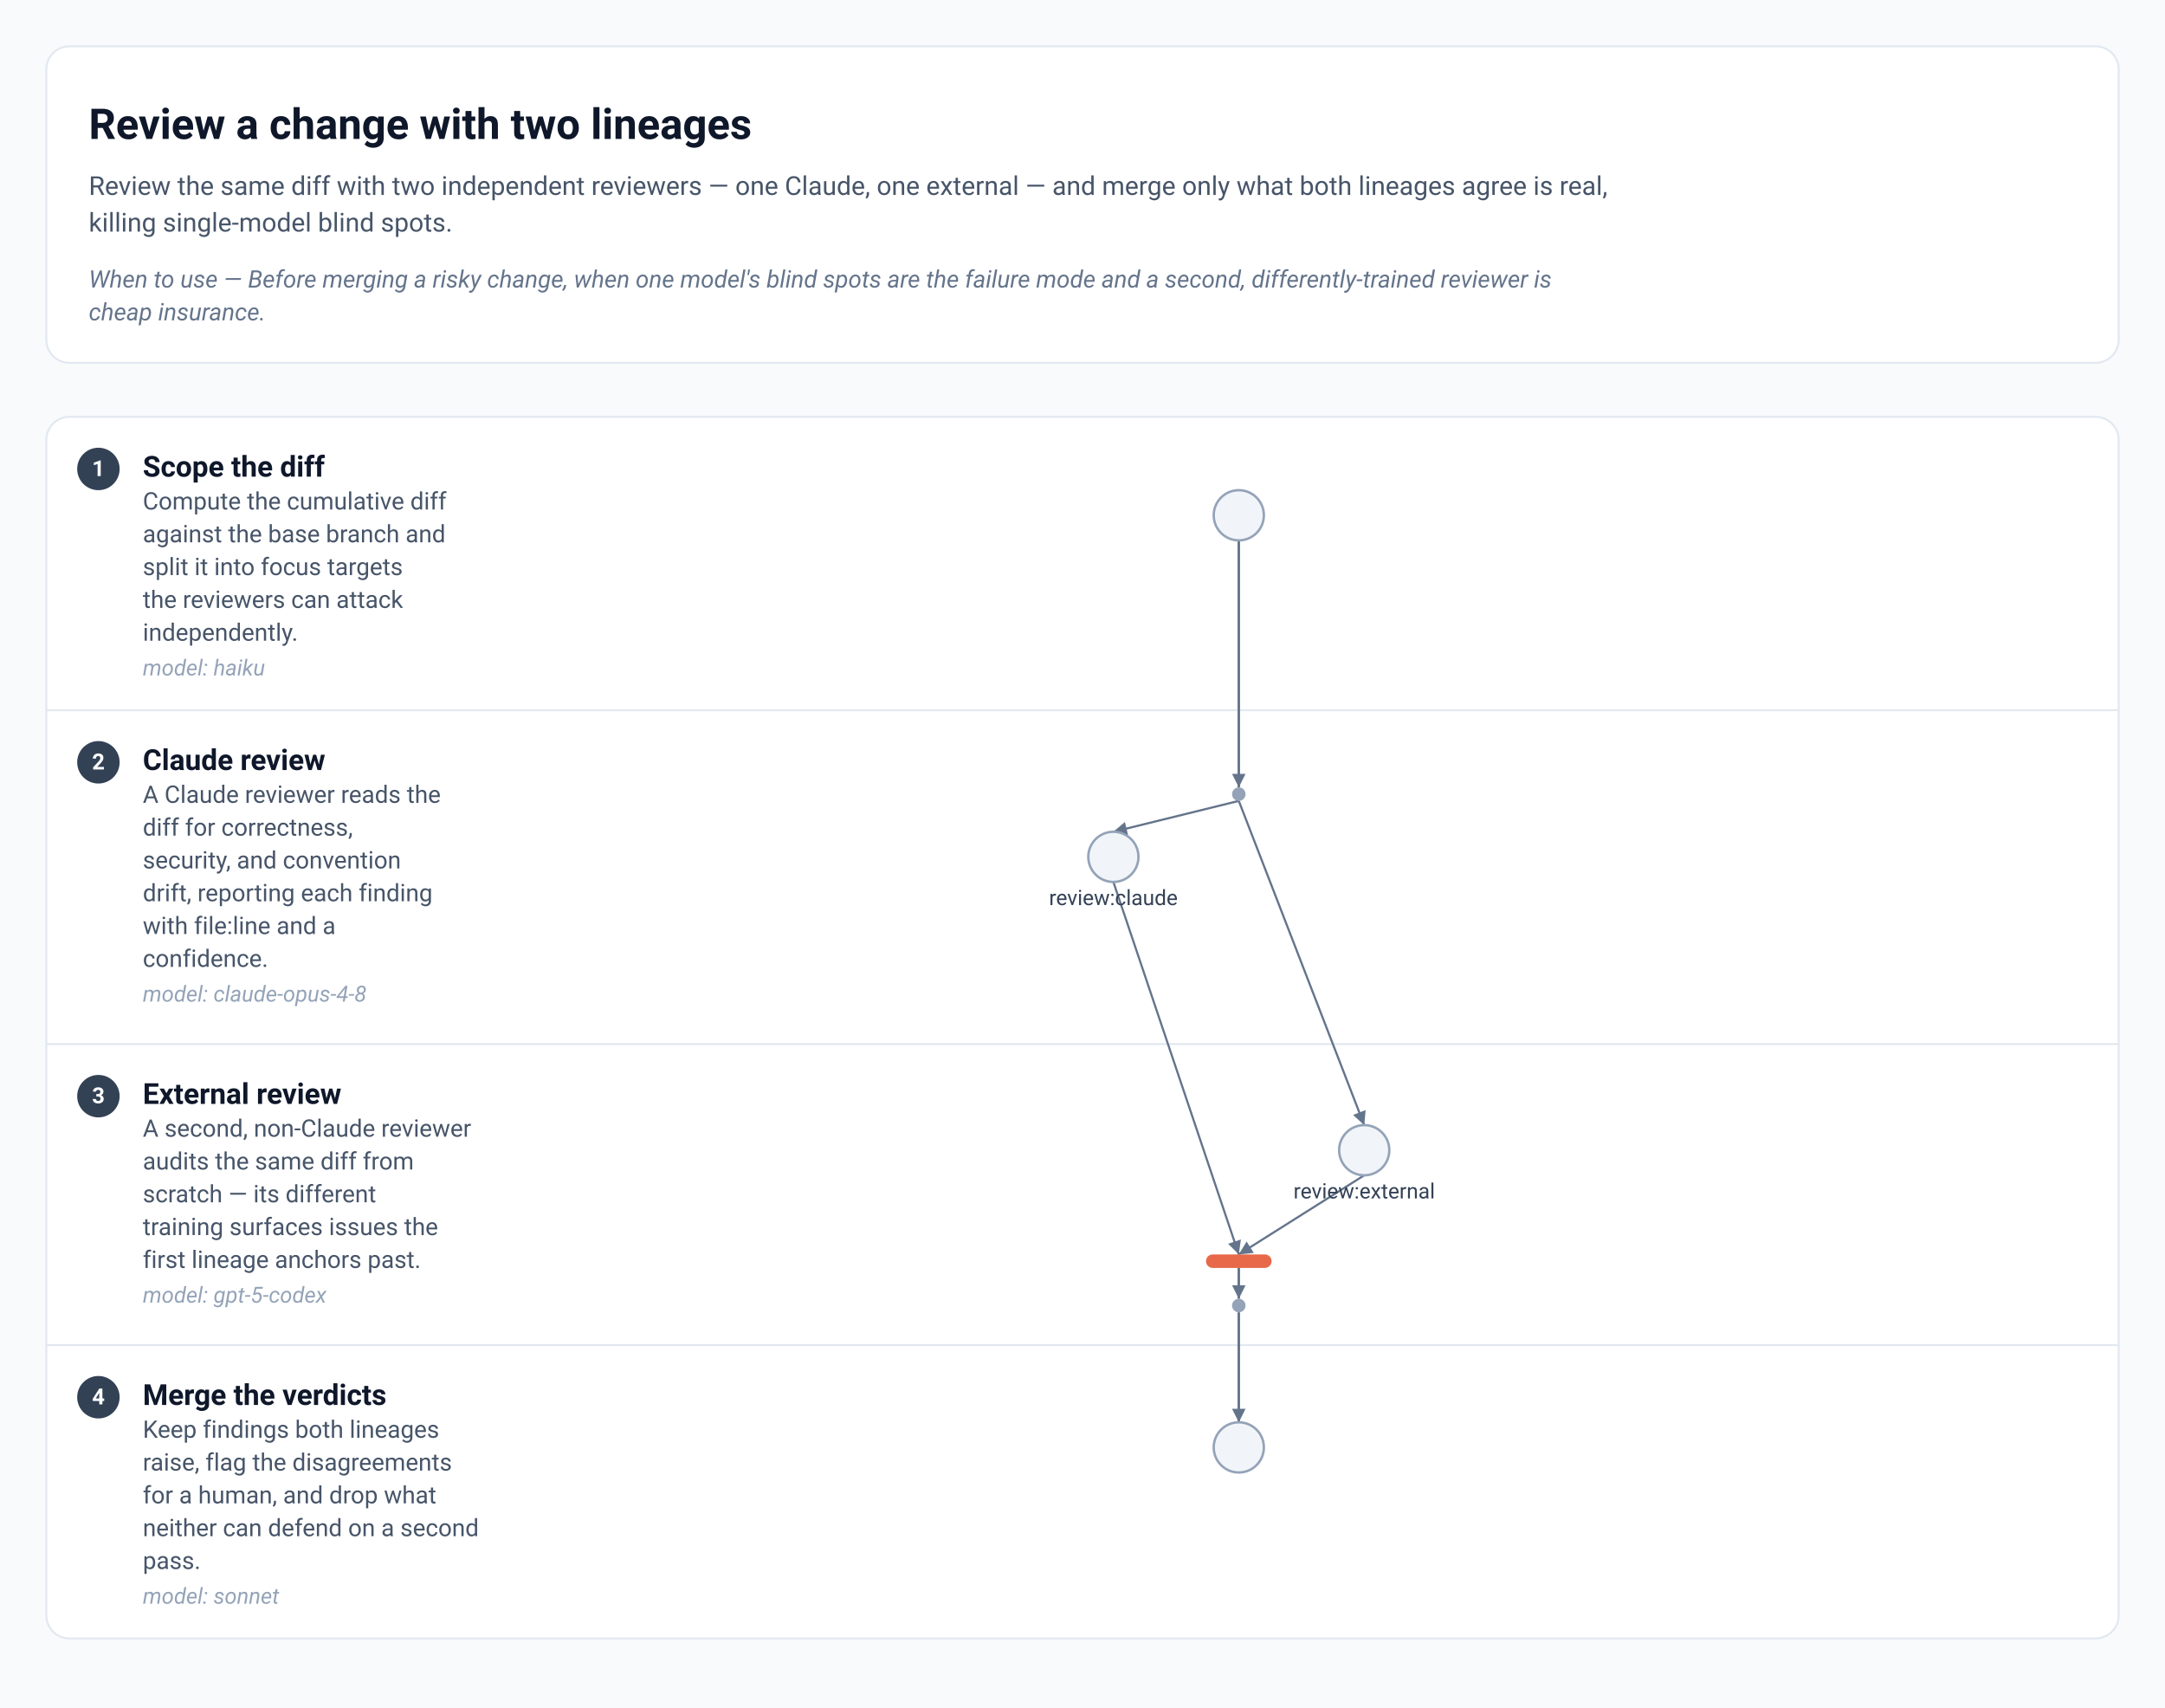
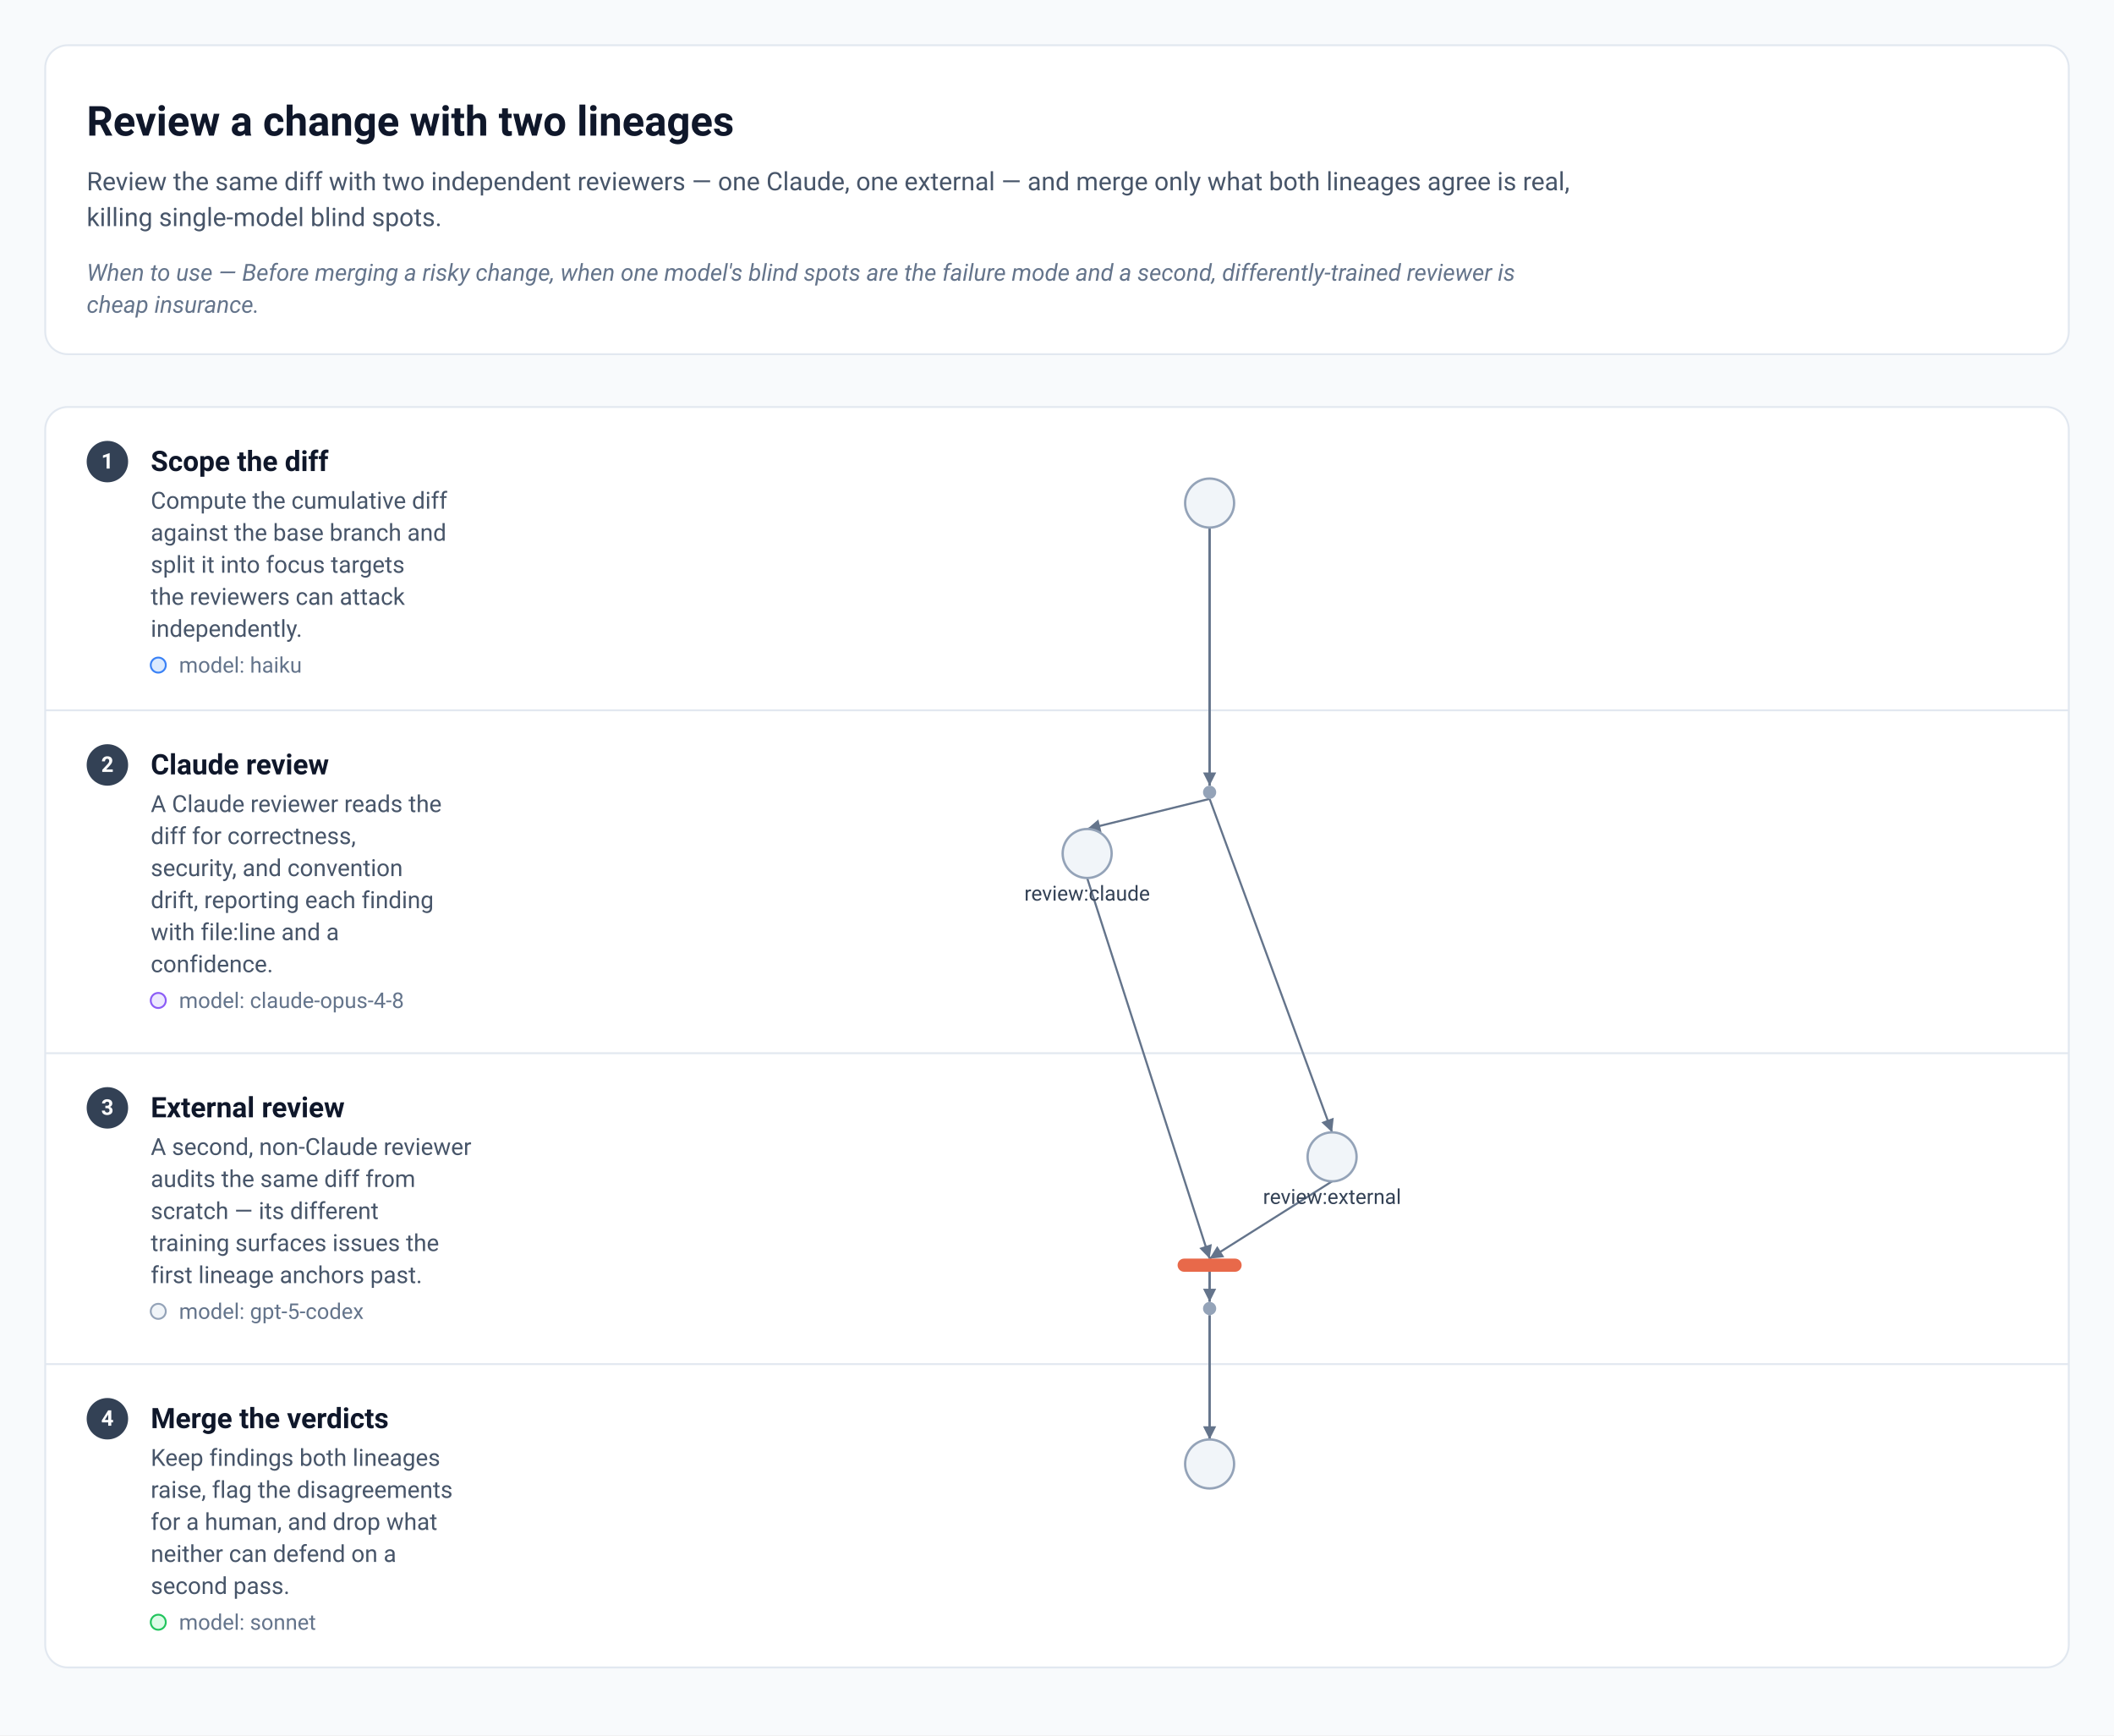
- <svg xmlns="http://www.w3.org/2000/svg" width="1122" height="885" viewBox="0 0 1122 885" font-family="-apple-system, BlinkMacSystemFont, 'Segoe UI', Roboto, Helvetica, Arial, sans-serif">
-   <rect width="1122" height="885" fill="#f8fafc" />
+ <svg xmlns="http://www.w3.org/2000/svg" width="1122" height="921" viewBox="0 0 1122 921" font-family="-apple-system, BlinkMacSystemFont, 'Segoe UI', Roboto, Helvetica, Arial, sans-serif">
+   <rect width="1122" height="921" fill="#f8fafc" />
  <g transform="translate(0 24)">
    <g class="header-card">
      <rect x="24" y="0" width="1074" height="164" rx="12" fill="#ffffff" stroke="#e2e8f0" stroke-width="1" />
      <text x="46" y="48" font-size="22" fill="#0f172a" font-weight="700">Review a change with two lineages</text>
      <text x="46" y="77" font-size="13.5" fill="#475569">Review the same diff with two independent reviewers — one Claude, one external — and merge only what both lineages agree is real,</text>
      <text x="46" y="96" font-size="13.5" fill="#475569">killing single-model blind spots.</text>
      <text x="46" y="125" font-size="12.5" fill="#64748b" font-style="italic">When to use — Before merging a risky change, when one model's blind spots are the failure mode and a second, differently-trained reviewer is</text>
      <text x="46" y="142" font-size="12.5" fill="#64748b" font-style="italic">cheap insurance.</text>
    </g>
  </g>
  <g transform="translate(0 204)">
-     <rect x="24" y="12" width="1074" height="633" rx="12" fill="#ffffff" stroke="#e2e8f0" stroke-width="1" />
+     <rect x="24" y="12" width="1074" height="669" rx="12" fill="#ffffff" stroke="#e2e8f0" stroke-width="1" />
    <g class="swimlane" />
    <g class="swimlane">
-       <line x1="24" y1="164" x2="1098" y2="164" stroke="#e2e8f0" stroke-width="1" />
+       <line x1="24" y1="173" x2="1098" y2="173" stroke="#e2e8f0" stroke-width="1" />
    </g>
    <g class="swimlane">
-       <line x1="24" y1="337" x2="1098" y2="337" stroke="#e2e8f0" stroke-width="1" />
+       <line x1="24" y1="355" x2="1098" y2="355" stroke="#e2e8f0" stroke-width="1" />
    </g>
    <g class="swimlane">
-       <line x1="24" y1="493" x2="1098" y2="493" stroke="#e2e8f0" stroke-width="1" />
+       <line x1="24" y1="520" x2="1098" y2="520" stroke="#e2e8f0" stroke-width="1" />
    </g>
    <g transform="translate(0 12)">
      <g class="lane-label">
-         <circle cx="51" cy="27" r="11" fill="#334155" />
-         <text x="51" y="30.7" font-size="11.5" fill="#ffffff" font-weight="700" text-anchor="middle">1</text>
-         <text x="74" y="31" font-size="15" fill="#0f172a" font-weight="700">Scope the diff</text>
-         <text x="74" y="48" font-size="12.5" fill="#475569">Compute the cumulative diff</text>
-         <text x="74" y="65" font-size="12.5" fill="#475569">against the base branch and</text>
-         <text x="74" y="82" font-size="12.5" fill="#475569">split it into focus targets</text>
-         <text x="74" y="99" font-size="12.5" fill="#475569">the reviewers can attack</text>
-         <text x="74" y="116" font-size="12.5" fill="#475569">independently.</text>
-         <text x="74" y="134" font-size="11.5" fill="#94a3b8" font-style="italic">model: haiku</text>
+         <circle cx="57" cy="29" r="11" fill="#334155" />
+         <text x="57" y="32.7" font-size="11.5" fill="#ffffff" font-weight="700" text-anchor="middle">1</text>
+         <text x="80" y="34" font-size="15" fill="#0f172a" font-weight="700">Scope the diff</text>
+         <text x="80" y="54" font-size="12.5" fill="#475569">Compute the cumulative diff</text>
+         <text x="80" y="71" font-size="12.5" fill="#475569">against the base branch and</text>
+         <text x="80" y="88" font-size="12.5" fill="#475569">split it into focus targets</text>
+         <text x="80" y="105" font-size="12.5" fill="#475569">the reviewers can attack</text>
+         <text x="80" y="122" font-size="12.5" fill="#475569">independently.</text>
+         <circle cx="84" cy="137" r="4" fill="#dbeafe" stroke="#3b82f6" stroke-width="1" />
+         <text x="95" y="141" font-size="11.5" fill="#64748b">model: haiku</text>
      </g>
    </g>
-     <g transform="translate(0 164)">
+     <g transform="translate(0 173)">
      <g class="lane-label">
-         <circle cx="51" cy="27" r="11" fill="#334155" />
-         <text x="51" y="30.7" font-size="11.5" fill="#ffffff" font-weight="700" text-anchor="middle">2</text>
-         <text x="74" y="31" font-size="15" fill="#0f172a" font-weight="700">Claude review</text>
-         <text x="74" y="48" font-size="12.5" fill="#475569">A Claude reviewer reads the</text>
-         <text x="74" y="65" font-size="12.5" fill="#475569">diff for correctness,</text>
-         <text x="74" y="82" font-size="12.5" fill="#475569">security, and convention</text>
-         <text x="74" y="99" font-size="12.5" fill="#475569">drift, reporting each finding</text>
-         <text x="74" y="116" font-size="12.5" fill="#475569">with file:line and a</text>
-         <text x="74" y="133" font-size="12.5" fill="#475569">confidence.</text>
-         <text x="74" y="151" font-size="11.5" fill="#94a3b8" font-style="italic">model: claude-opus-4-8</text>
+         <circle cx="57" cy="29" r="11" fill="#334155" />
+         <text x="57" y="32.7" font-size="11.5" fill="#ffffff" font-weight="700" text-anchor="middle">2</text>
+         <text x="80" y="34" font-size="15" fill="#0f172a" font-weight="700">Claude review</text>
+         <text x="80" y="54" font-size="12.5" fill="#475569">A Claude reviewer reads the</text>
+         <text x="80" y="71" font-size="12.5" fill="#475569">diff for correctness,</text>
+         <text x="80" y="88" font-size="12.5" fill="#475569">security, and convention</text>
+         <text x="80" y="105" font-size="12.5" fill="#475569">drift, reporting each finding</text>
+         <text x="80" y="122" font-size="12.5" fill="#475569">with file:line and a</text>
+         <text x="80" y="139" font-size="12.5" fill="#475569">confidence.</text>
+         <circle cx="84" cy="154" r="4" fill="#ede9fe" stroke="#8b5cf6" stroke-width="1" />
+         <text x="95" y="158" font-size="11.5" fill="#64748b">model: claude-opus-4-8</text>
      </g>
    </g>
-     <g transform="translate(0 337)">
+     <g transform="translate(0 355)">
      <g class="lane-label">
-         <circle cx="51" cy="27" r="11" fill="#334155" />
-         <text x="51" y="30.7" font-size="11.5" fill="#ffffff" font-weight="700" text-anchor="middle">3</text>
-         <text x="74" y="31" font-size="15" fill="#0f172a" font-weight="700">External review</text>
-         <text x="74" y="48" font-size="12.5" fill="#475569">A second, non-Claude reviewer</text>
-         <text x="74" y="65" font-size="12.5" fill="#475569">audits the same diff from</text>
-         <text x="74" y="82" font-size="12.5" fill="#475569">scratch — its different</text>
-         <text x="74" y="99" font-size="12.5" fill="#475569">training surfaces issues the</text>
-         <text x="74" y="116" font-size="12.5" fill="#475569">first lineage anchors past.</text>
-         <text x="74" y="134" font-size="11.5" fill="#94a3b8" font-style="italic">model: gpt-5-codex</text>
+         <circle cx="57" cy="29" r="11" fill="#334155" />
+         <text x="57" y="32.7" font-size="11.5" fill="#ffffff" font-weight="700" text-anchor="middle">3</text>
+         <text x="80" y="34" font-size="15" fill="#0f172a" font-weight="700">External review</text>
+         <text x="80" y="54" font-size="12.5" fill="#475569">A second, non-Claude reviewer</text>
+         <text x="80" y="71" font-size="12.5" fill="#475569">audits the same diff from</text>
+         <text x="80" y="88" font-size="12.5" fill="#475569">scratch — its different</text>
+         <text x="80" y="105" font-size="12.5" fill="#475569">training surfaces issues the</text>
+         <text x="80" y="122" font-size="12.5" fill="#475569">first lineage anchors past.</text>
+         <circle cx="84" cy="137" r="4" fill="#f1f5f9" stroke="#94a3b8" stroke-width="1" />
+         <text x="95" y="141" font-size="11.5" fill="#64748b">model: gpt-5-codex</text>
      </g>
    </g>
-     <g transform="translate(0 493)">
+     <g transform="translate(0 520)">
      <g class="lane-label">
-         <circle cx="51" cy="27" r="11" fill="#334155" />
-         <text x="51" y="30.7" font-size="11.5" fill="#ffffff" font-weight="700" text-anchor="middle">4</text>
-         <text x="74" y="31" font-size="15" fill="#0f172a" font-weight="700">Merge the verdicts</text>
-         <text x="74" y="48" font-size="12.5" fill="#475569">Keep findings both lineages</text>
-         <text x="74" y="65" font-size="12.5" fill="#475569">raise, flag the disagreements</text>
-         <text x="74" y="82" font-size="12.5" fill="#475569">for a human, and drop what</text>
-         <text x="74" y="99" font-size="12.5" fill="#475569">neither can defend on a second</text>
-         <text x="74" y="116" font-size="12.5" fill="#475569">pass.</text>
-         <text x="74" y="134" font-size="11.5" fill="#94a3b8" font-style="italic">model: sonnet</text>
+         <circle cx="57" cy="29" r="11" fill="#334155" />
+         <text x="57" y="32.7" font-size="11.5" fill="#ffffff" font-weight="700" text-anchor="middle">4</text>
+         <text x="80" y="34" font-size="15" fill="#0f172a" font-weight="700">Merge the verdicts</text>
+         <text x="80" y="54" font-size="12.5" fill="#475569">Keep findings both lineages</text>
+         <text x="80" y="71" font-size="12.5" fill="#475569">raise, flag the disagreements</text>
+         <text x="80" y="88" font-size="12.5" fill="#475569">for a human, and drop what</text>
+         <text x="80" y="105" font-size="12.5" fill="#475569">neither can defend on a</text>
+         <text x="80" y="122" font-size="12.5" fill="#475569">second pass.</text>
+         <circle cx="84" cy="137" r="4" fill="#dcfce7" stroke="#22c55e" stroke-width="1" />
+         <text x="95" y="141" font-size="11.5" fill="#64748b">model: sonnet</text>
      </g>
    </g>
    <g class="topology" transform="translate(338 0)">
      <g class="edge">
-         <path d="M 304 211 L 239 227" fill="none" stroke="#64748b" stroke-width="1.1" />
-         <polygon points="239,227 244.96,221.93 246.63,228.73" fill="#64748b" />
+         <path d="M 304 220 L 239 236" fill="none" stroke="#64748b" stroke-width="1.1" />
+         <polygon points="239,236 244.96,230.93 246.63,237.73" fill="#64748b" />
      </g>
      <g class="edge">
-         <path d="M 304 211 L 369 379" fill="none" stroke="#64748b" stroke-width="1.1" />
-         <polygon points="369,379 363.21,373.73 369.74,371.21" fill="#64748b" />
+         <path d="M 304 220 L 369 397" fill="none" stroke="#64748b" stroke-width="1.1" />
+         <polygon points="369,397 363.3,391.64 369.87,389.22" fill="#64748b" />
      </g>
      <g class="edge">
-         <path d="M 239 253 L 304 446" fill="none" stroke="#64748b" stroke-width="1.1" />
-         <polygon points="304,446 298.45,440.48 305.08,438.25" fill="#64748b" />
+         <path d="M 239 262 L 304 464" fill="none" stroke="#64748b" stroke-width="1.1" />
+         <polygon points="304,464 298.52,458.41 305.19,456.26" fill="#64748b" />
      </g>
      <g class="edge">
-         <path d="M 369 405 L 304 446" fill="none" stroke="#64748b" stroke-width="1.1" />
-         <polygon points="304,446 308.05,439.31 311.79,445.23" fill="#64748b" />
+         <path d="M 369 423 L 304 464" fill="none" stroke="#64748b" stroke-width="1.1" />
+         <polygon points="304,464 308.05,457.31 311.79,463.23" fill="#64748b" />
      </g>
      <g class="edge">
-         <path d="M 304 453 L 304 469" fill="none" stroke="#64748b" stroke-width="1.3" />
-         <polygon points="304,469 300.5,462 307.5,462" fill="#64748b" />
+         <path d="M 304 471 L 304 487" fill="none" stroke="#64748b" stroke-width="1.3" />
+         <polygon points="304,487 300.5,480 307.5,480" fill="#64748b" />
      </g>
      <g class="edge">
-         <path d="M 304 76 L 304 204" fill="none" stroke="#64748b" stroke-width="1.3" />
-         <polygon points="304,204 300.5,197 307.5,197" fill="#64748b" />
+         <path d="M 304 76 L 304 213" fill="none" stroke="#64748b" stroke-width="1.3" />
+         <polygon points="304,213 300.5,206 307.5,206" fill="#64748b" />
      </g>
      <g class="edge">
-         <path d="M 304 476 L 304 533" fill="none" stroke="#64748b" stroke-width="1.3" />
-         <polygon points="304,533 300.5,526 307.5,526" fill="#64748b" />
+         <path d="M 304 494 L 304 560" fill="none" stroke="#64748b" stroke-width="1.3" />
+         <polygon points="304,560 300.5,553 307.5,553" fill="#64748b" />
      </g>
      <g class="agent-node">
        <circle cx="304" cy="63" r="13" fill="#f1f5f9" stroke="#94a3b8" stroke-width="1.25" />
      </g>
-       <circle class="hub" cx="304" cy="207.5" r="3.5" fill="#94a3b8" />
+       <circle class="hub" cx="304" cy="216.5" r="3.5" fill="#94a3b8" />
      <g class="agent-node">
-         <circle cx="239" cy="240" r="13" fill="#f1f5f9" stroke="#94a3b8" stroke-width="1.25" />
-         <text x="239" y="265" font-size="11" fill="#334155" text-anchor="middle">review:claude</text>
+         <circle cx="239" cy="249" r="13" fill="#f1f5f9" stroke="#94a3b8" stroke-width="1.25" />
+         <text x="239" y="274" font-size="11" fill="#334155" text-anchor="middle">review:claude</text>
      </g>
      <g class="agent-node">
-         <circle cx="369" cy="392" r="13" fill="#f1f5f9" stroke="#94a3b8" stroke-width="1.25" />
-         <text x="369" y="417" font-size="11" fill="#334155" text-anchor="middle">review:external</text>
+         <circle cx="369" cy="410" r="13" fill="#f1f5f9" stroke="#94a3b8" stroke-width="1.25" />
+         <text x="369" y="435" font-size="11" fill="#334155" text-anchor="middle">review:external</text>
      </g>
-       <rect class="barrier" x="287" y="446" width="34" height="7" rx="3.5" fill="#e8694a" />
-       <circle class="hub" cx="304" cy="472.5" r="3.5" fill="#94a3b8" />
+       <rect class="barrier" x="287" y="464" width="34" height="7" rx="3.5" fill="#e8694a" />
+       <circle class="hub" cx="304" cy="490.5" r="3.5" fill="#94a3b8" />
      <g class="agent-node">
-         <circle cx="304" cy="546" r="13" fill="#f1f5f9" stroke="#94a3b8" stroke-width="1.25" />
+         <circle cx="304" cy="573" r="13" fill="#f1f5f9" stroke="#94a3b8" stroke-width="1.25" />
      </g>
    </g>
  </g>
</svg>
